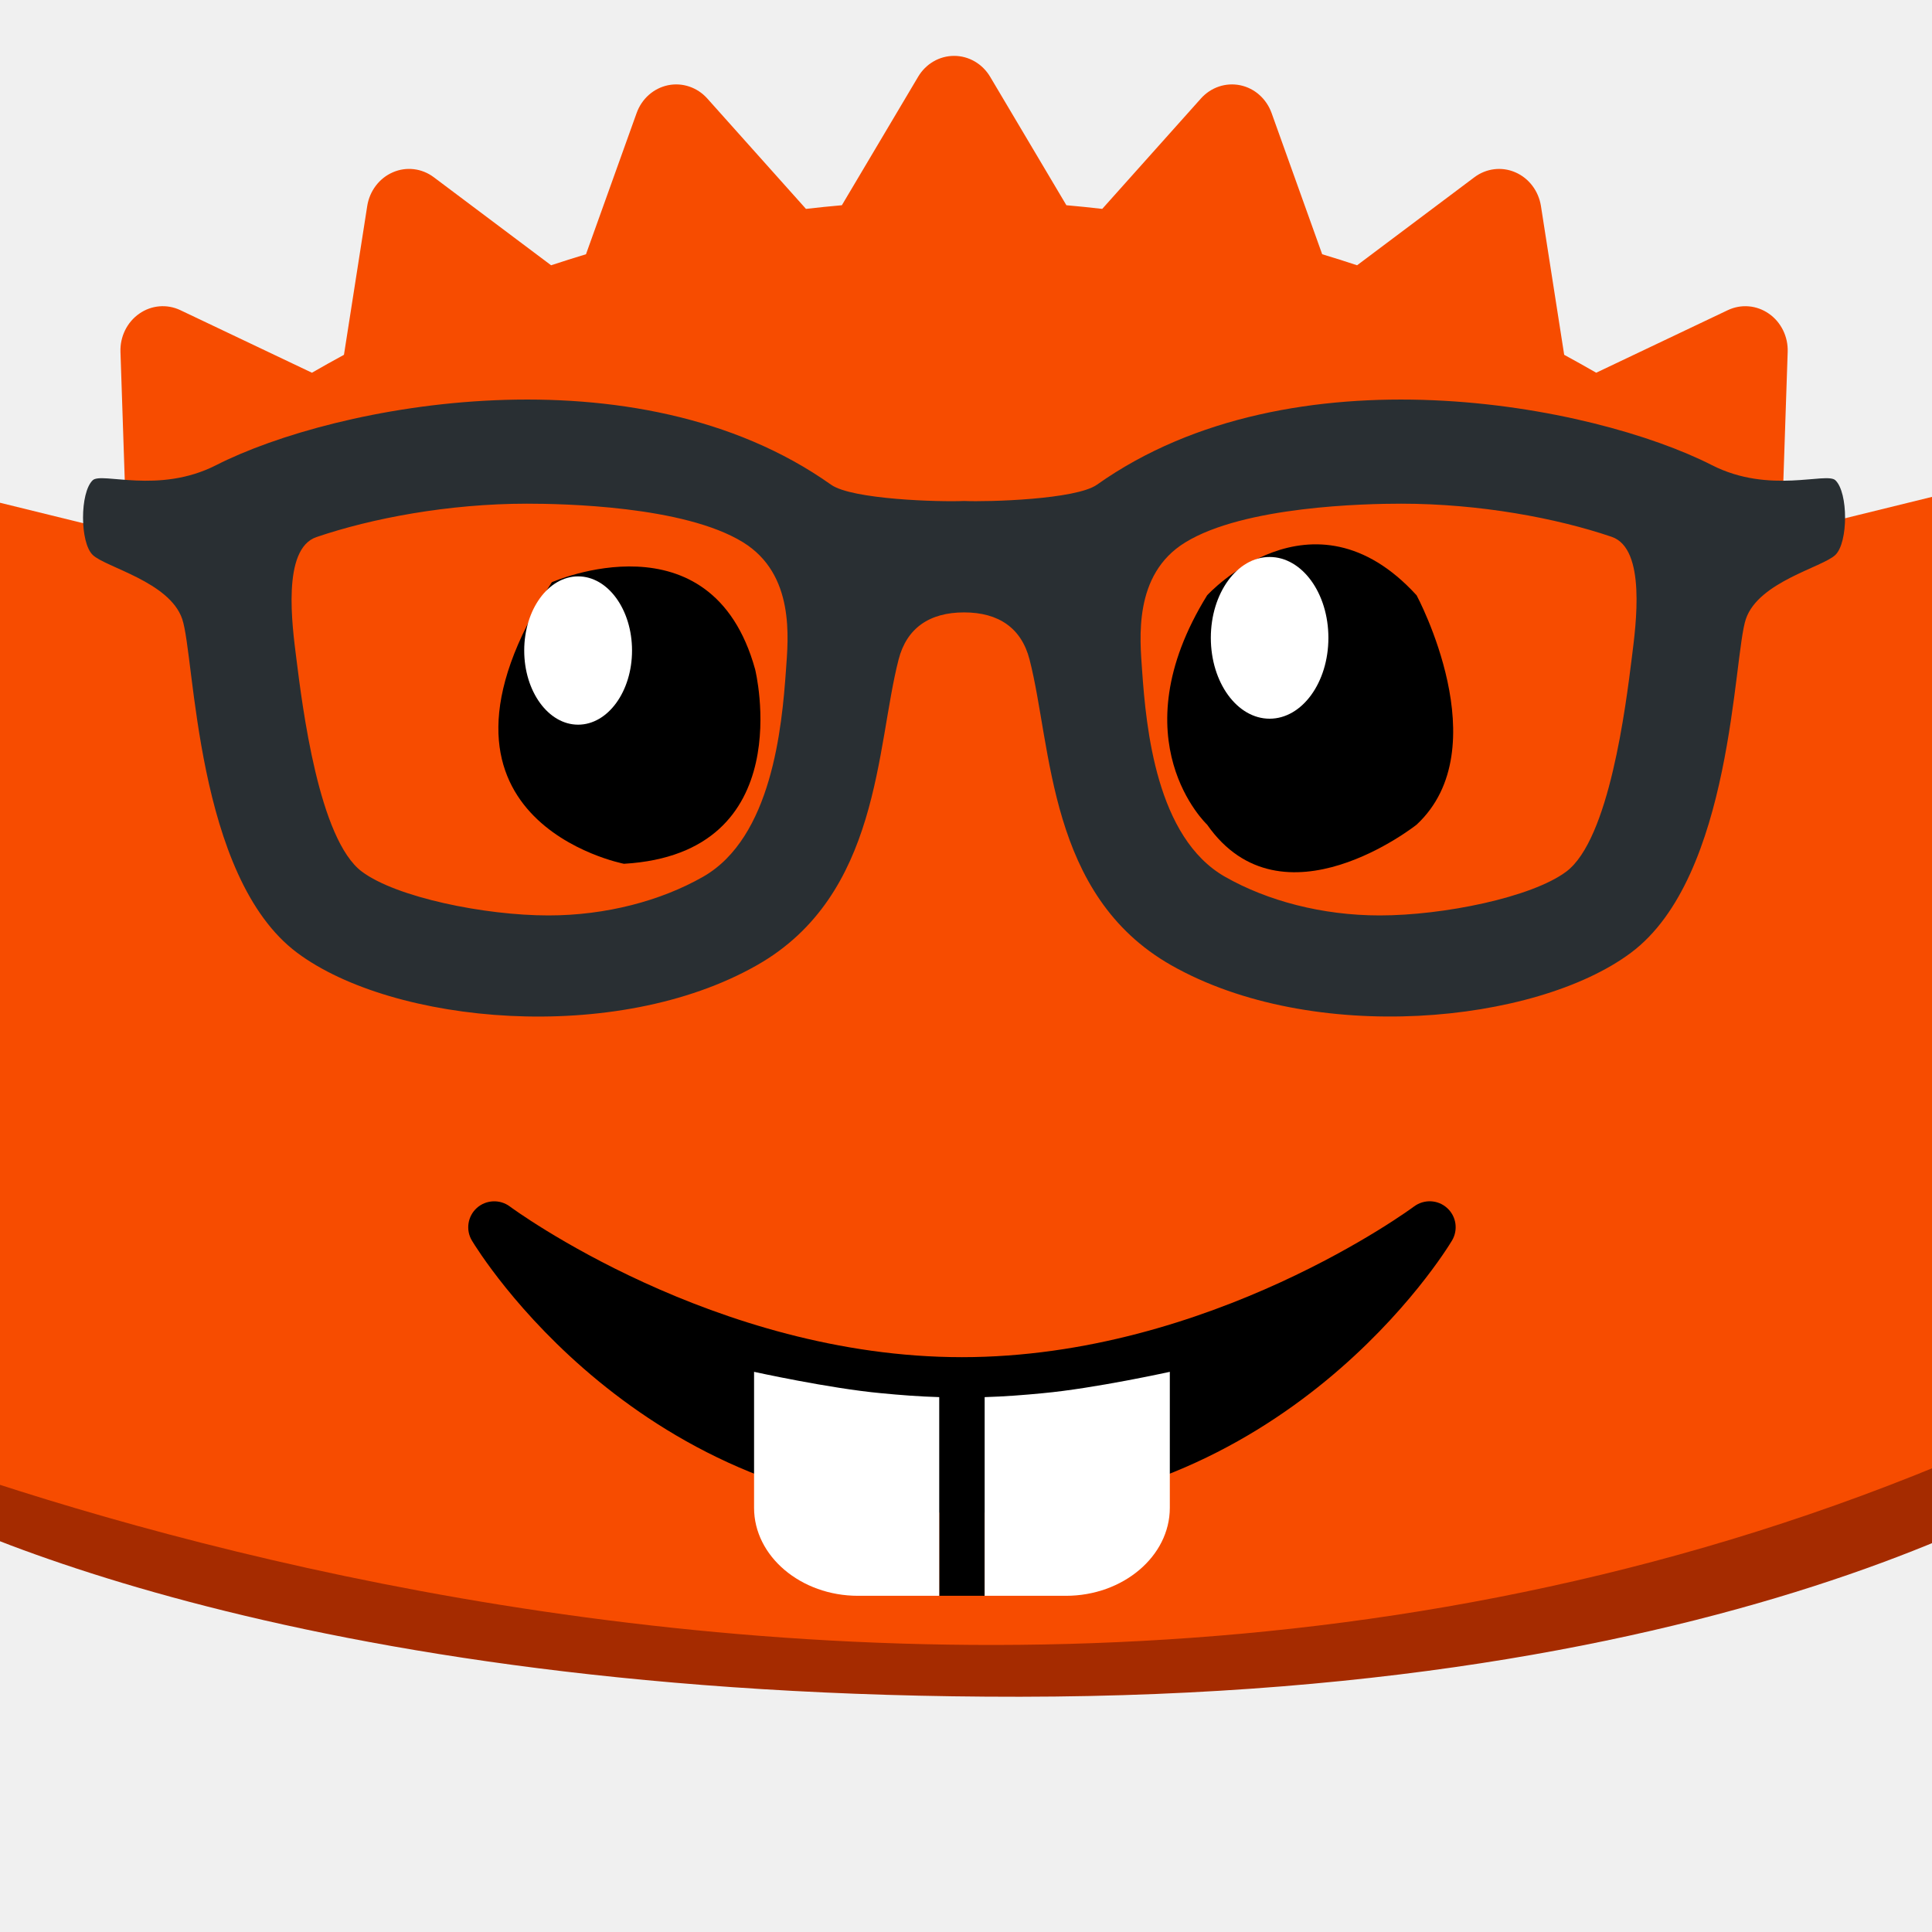
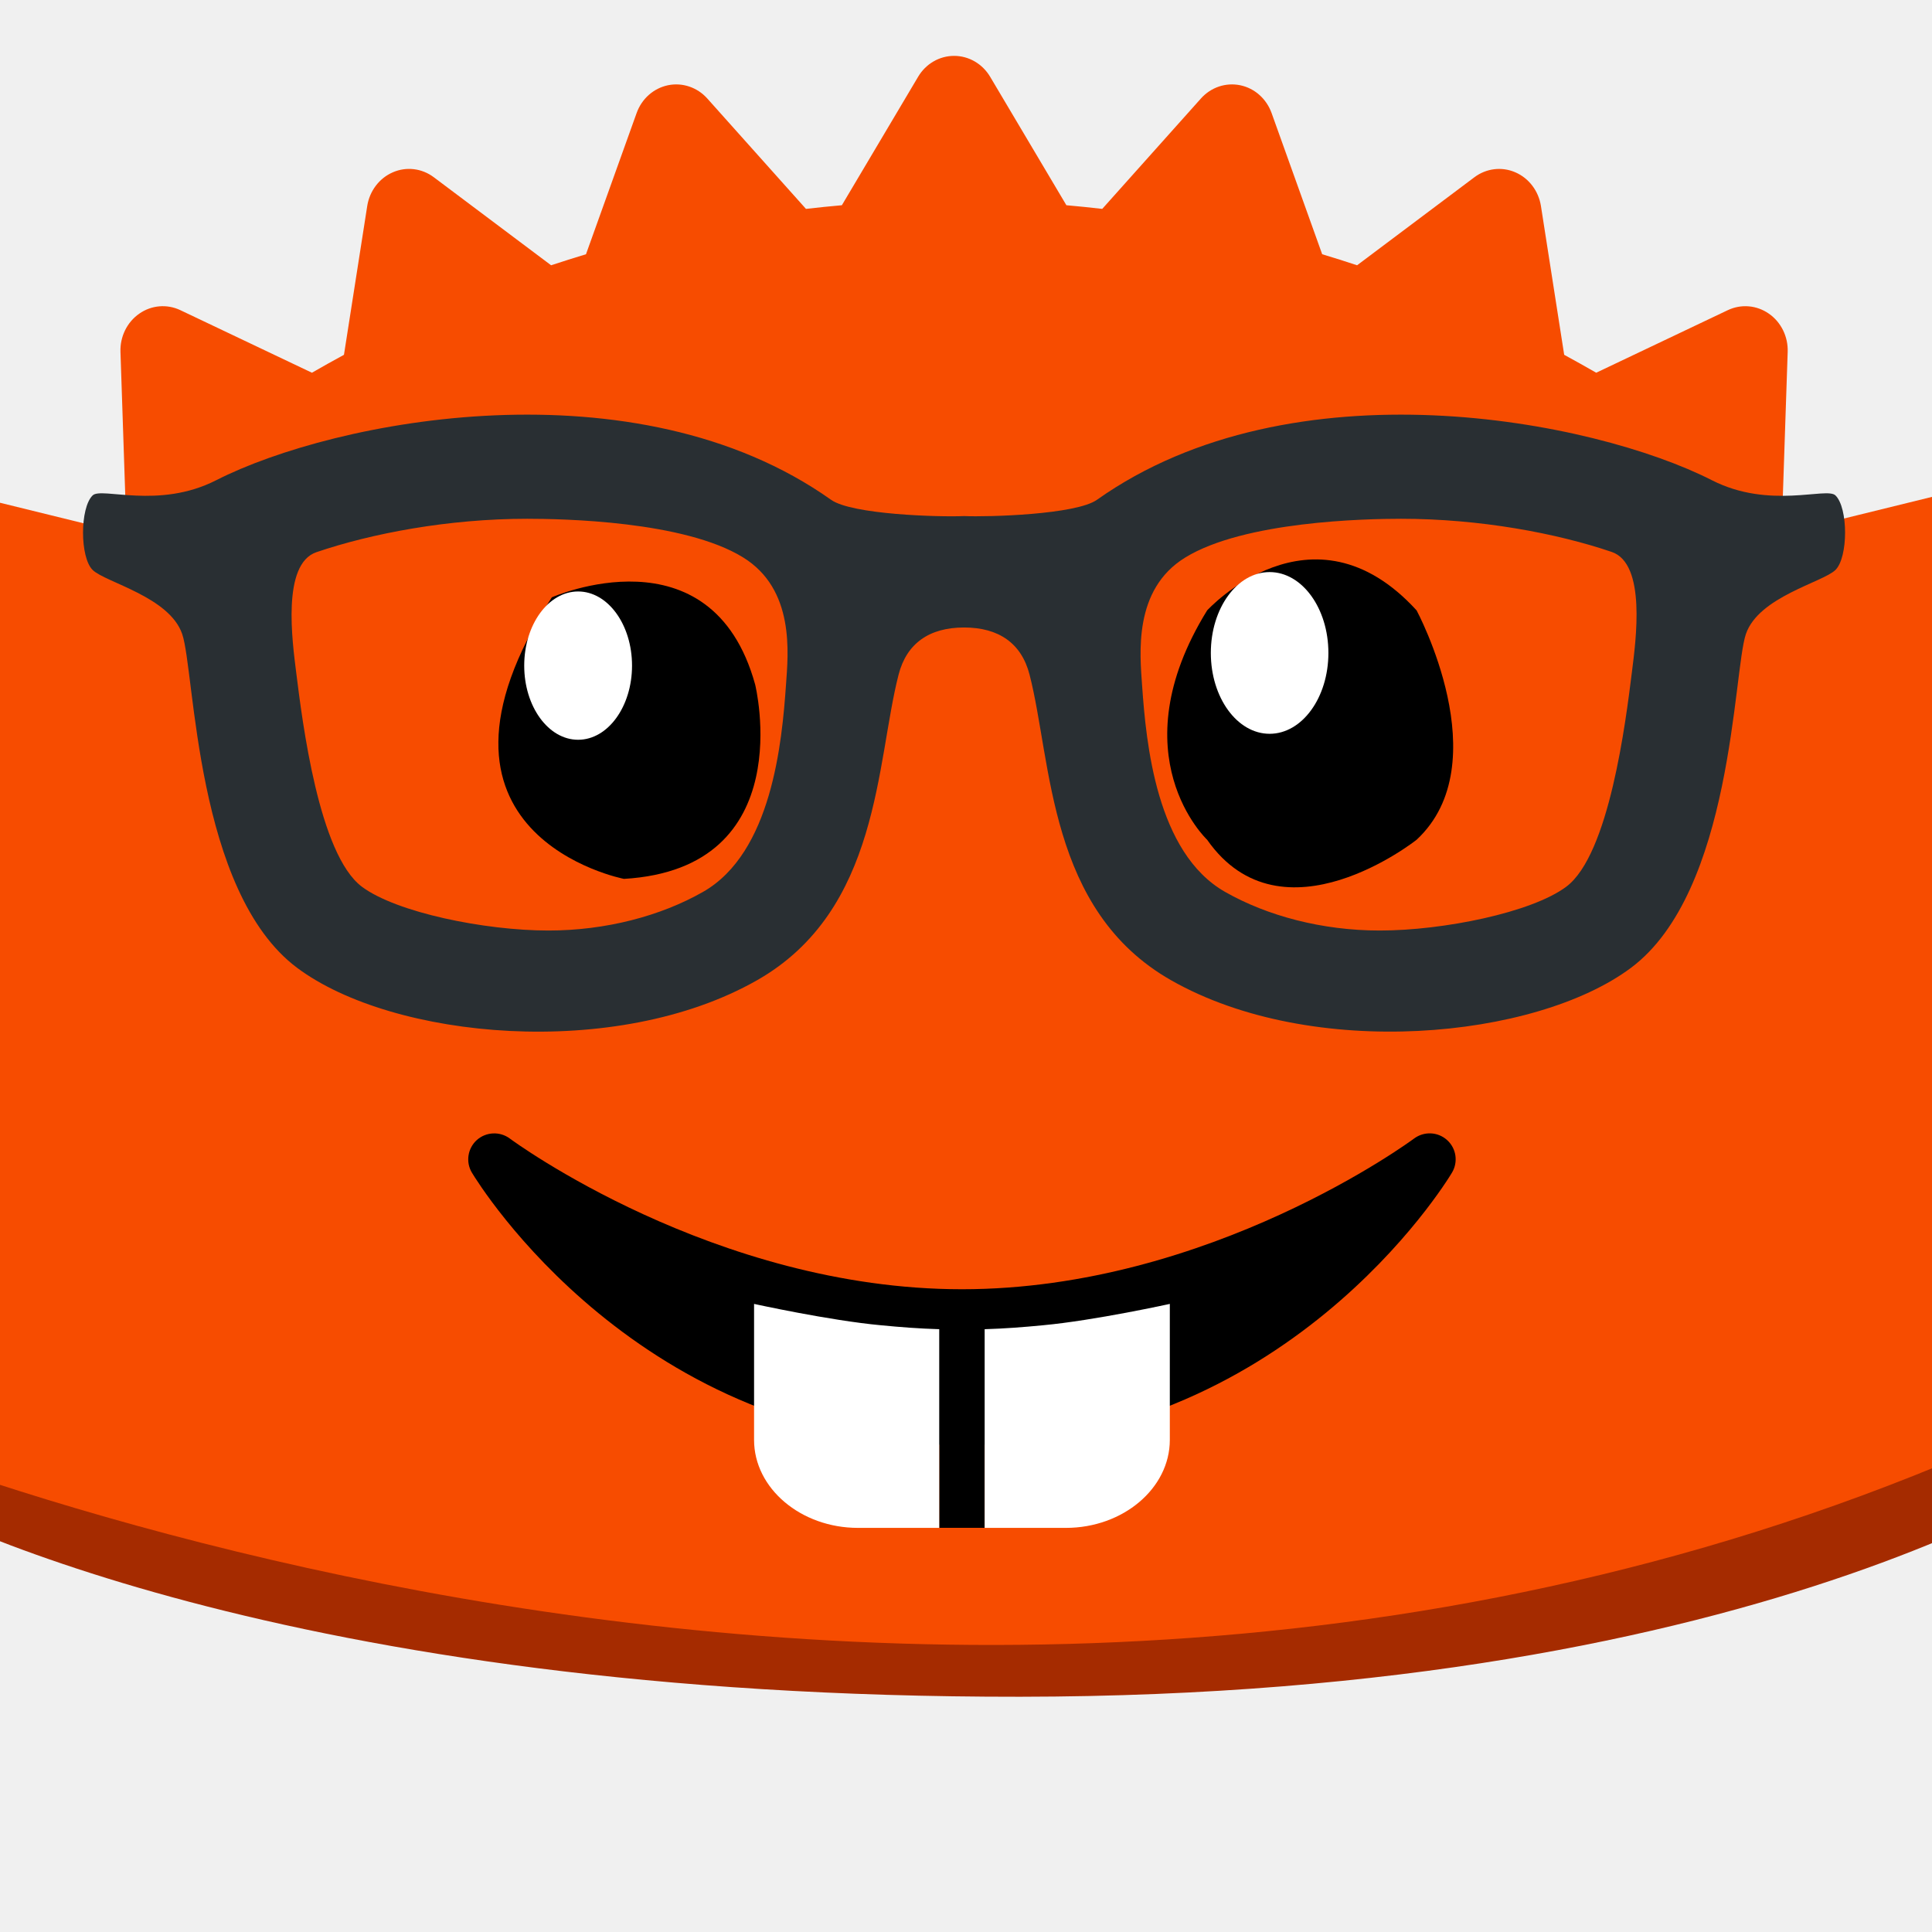
<svg xmlns="http://www.w3.org/2000/svg" width="512" height="512" viewBox="0 0 512 512" version="1.1" xml:space="preserve" style="clip-rule:evenodd;fill-rule:evenodd;stroke-linejoin:round;stroke-miterlimit:1.414" id="svg92">
  <defs id="defs96">
        
        
        
        
        
        
        
        
        
    </defs>
  <g transform="matrix(0.8578531,0,0,0.8578531,598.1537,371.8618)" id="g57">
    <path d="m 0,-7.203 -12.072,-25.006 c 0.063,-0.947 0.111,-1.898 0.111,-2.853 0,-28.346 -29.478,-54.471 -79.069,-75.389 v 17.393 c -4.836,-1.919 -9.871,-3.787 -15.117,-5.593 v -8.108 c -70.874,-25.56 -176.383,-41.778 -294.241,-41.778 -102.973,0 -196.529,12.38 -265.791,32.554 v 28.246 h -0.002 v -34.188 c -70.96,22.55 -114.954,53.877 -114.954,88.515 0,5.46 1.101,10.838 3.217,16.113 l -7.228,12.867 c 0,0 -5.792,7.512 4.406,23.362 8.994,13.977 54.048,68.685 77.827,97.335 10.214,14.687 -25.214,28.474 -24.609,27.599 0.955,-1.386 36.004,-33.701 15.72,-65.163 -9.466,-16.895 -20.768,-39.283 -27.554,-55.819 18.942,11.99 130.23,68.029 357.232,67.801 231.994,-0.232 335.115,-72.851 346.433,-82.737 -3.955,15.889 -17.468,48.033 -28.245,70.638 -17.706,32.331 -24.12,60.478 -23.296,61.87 0.524,0.878 6.565,-8.441 15.476,-23.543 C -51.025,87.37 -11.739,30.974 -3.889,16.608 5.007,0.323 0,-7.203 0,-7.203" style="fill:#a52b00;fill-rule:nonzero" id="path55" />
  </g>
  <g transform="matrix(0.8578531,0,0,0.8578531,658.2807,190.4456)" id="g61">
    <path d="m 0,204.135 -79.343,-58.446 c -0.745,-2.6 -1.49,-5.201 -2.26,-7.781 l 26.062,-37.754 c 2.66,-3.84 3.196,-8.832 1.469,-13.211 -1.731,-4.358 -5.515,-7.482 -9.99,-8.247 l -44.066,-7.479 c -1.709,-3.485 -3.498,-6.916 -5.294,-10.319 L -94.907,18.51 c 1.903,-4.317 1.505,-9.335 -1.022,-13.254 -2.517,-3.937 -6.786,-6.237 -11.338,-6.058 l -44.724,1.625 c -2.315,-3.016 -4.667,-6.003 -7.067,-8.937 l 10.278,-45.432 c 1.042,-4.612 -0.274,-9.443 -3.487,-12.794 -3.195,-3.339 -7.838,-4.722 -12.253,-3.639 l -43.562,10.709 c -2.82,-2.493 -5.688,-4.953 -8.588,-7.365 l 1.567,-46.641 c 0.168,-4.721 -2.033,-9.208 -5.812,-11.829 -3.777,-2.636 -8.57,-3.032 -12.701,-1.074 l -40.638,19.321 c -3.273,-1.878 -6.565,-3.737 -9.892,-5.537 l -7.181,-45.961 c -0.729,-4.656 -3.724,-8.612 -7.919,-10.418 -4.185,-1.817 -8.976,-1.228 -12.648,1.536 l -36.232,27.185 c -3.569,-1.185 -7.153,-2.32 -10.779,-3.407 l -15.617,-43.585 c -1.588,-4.443 -5.25,-7.706 -9.716,-8.624 -4.45,-0.909 -9.028,0.632 -12.114,4.08 l -30.499,34.119 c -3.685,-0.423 -7.377,-0.81 -11.076,-1.131 l -23.549,-39.676 c -2.384,-4.018 -6.597,-6.464 -11.139,-6.464 -4.529,0 -8.75,2.446 -11.118,6.464 l -23.555,39.676 c -3.701,0.321 -7.408,0.708 -11.088,1.131 l -30.499,-34.119 c -3.09,-3.448 -7.684,-4.989 -12.122,-4.08 -4.46,0.93 -8.128,4.181 -9.707,8.624 l -15.629,43.585 c -3.621,1.087 -7.205,2.23 -10.78,3.407 l -36.22,-27.185 c -3.683,-2.774 -8.478,-3.361 -12.668,-1.536 -4.181,1.806 -7.188,5.762 -7.913,10.418 l -7.186,45.961 c -3.322,1.8 -6.614,3.649 -9.895,5.537 l -40.634,-19.321 c -4.127,-1.966 -8.945,-1.562 -12.704,1.074 -3.773,2.621 -5.98,7.108 -5.81,11.829 l 1.562,46.641 c -2.894,2.412 -5.756,4.872 -8.591,7.365 l -43.554,-10.709 c -4.423,-1.074 -9.062,0.3 -12.265,3.639 -3.221,3.351 -4.526,8.182 -3.491,12.794 l 10.257,45.432 c -2.378,2.945 -4.733,5.921 -7.042,8.937 l -44.724,-1.625 c -4.513,-0.135 -8.821,2.121 -11.343,6.058 -2.527,3.919 -2.91,8.937 -1.029,13.254 l 18.528,42.388 c -1.799,3.403 -3.586,6.834 -5.309,10.319 l -44.063,7.479 c -4.479,0.754 -8.252,3.876 -9.994,8.247 -1.728,4.379 -1.167,9.371 1.474,13.211 l 26.066,37.754 c -0.201,0.667 -0.387,1.339 -0.587,2.008 l -73.696,78.285 c 0,0 -11.296,8.851 5.147,29.654 14.5,18.351 88.951,91.096 128.271,129.205 16.606,19.348 27.984,31.329 29.172,30.293 1.876,-1.645 -7.972,-36.847 -40.682,-78.149 -25.216,-37.056 -57.941,-94.049 -50.267,-100.618 0,0 8.729,-11.081 26.242,-19.057 0.641,0.512 -0.662,-0.507 0,0 0,0 369.595,170.491 712.429,2.884 39.164,-7.025 62.873,13.955 62.873,13.955 8.176,4.74 -12.996,63.344 -30.407,102.137 -23.679,44.05 -27.151,78.422 -25.144,79.614 1.268,0.757 9.883,-12.353 22.172,-33.217 C -67.814,332.649 -10.492,252.1 0,232.534 11.895,210.352 0,204.135 0,204.135" style="fill:#f74c00;fill-rule:nonzero" id="path59" />
  </g>
  <rect style="fill:#ffffff;stroke:#ffffff" id="rect1244" width="123.363" height="511.553" x="-123.863" y="0.224" />
  <rect style="clip-rule:evenodd;fill:#ffffff;fill-rule:evenodd;stroke:#ffffff;stroke-linejoin:round;stroke-miterlimit:1.414" id="rect1244-3" width="123.363" height="511.553" x="512.5" y="0.224" />
-   <g id="g1446" transform="matrix(0.7514452,0,0,0.7514452,494.2699,54.54671)">
+   <g id="g1446" transform="matrix(0.7514452,0,0,0.7514452,494.2699,58.54671)">
    <g transform="translate(-232.0404,215.547)" id="g1209" style="clip-rule:evenodd;fill-rule:evenodd;stroke-linejoin:round;stroke-miterlimit:1.414">
      <path d="m 0,-78.192 c 0,0 36.935,-40.443 73.871,0 0,0 29.022,53.927 0,80.887 0,0 -47.487,37.748 -73.871,0 0,0 -31.658,-29.659 0,-80.887" style="fill-rule:nonzero" id="path1207" />
    </g>
    <g transform="translate(-189.2764,152.355)" id="g1213" style="clip-rule:evenodd;fill-rule:evenodd;stroke-linejoin:round;stroke-miterlimit:1.414">
      <path d="m 0,0.004 c 0,15.746 -9.282,28.514 -20.732,28.514 -11.448,0 -20.73,-12.768 -20.73,-28.514 0,-15.75 9.282,-28.518 20.73,-28.518 C -9.282,-28.514 0,-15.746 0,0.004" style="fill:#ffffff;fill-rule:nonzero" id="path1211" />
    </g>
  </g>
-   <g id="g1452" transform="matrix(0.6681715,0,0,0.6681715,411.4235,69.90387)">
+   <g id="g1452" transform="matrix(0.6681715,0,0,0.6681715,411.4235,73.90387)">
    <g transform="translate(-396.8894,209.922)" id="g1217" style="clip-rule:evenodd;fill-rule:evenodd;stroke-linejoin:round;stroke-miterlimit:1.414">
      <path d="m 0,-83.609 c 0,0 63.355,-28.052 80.648,34.562 0,0 18.114,72.98 -52.03,77.099 0,0 -89.444,-17.228 -28.618,-111.661" style="fill-rule:nonzero" id="path1215" />
    </g>
    <g transform="translate(-365.0694,153.39)" id="g1221" style="clip-rule:evenodd;fill-rule:evenodd;stroke-linejoin:round;stroke-miterlimit:1.414">
      <path d="m 0,0.002 c 0,16.239 -9.572,29.409 -21.381,29.409 -11.804,0 -21.379,-13.17 -21.379,-29.409 0,-16.244 9.575,-29.411 21.379,-29.411 C -9.572,-29.409 0,-16.242 0,0.002" style="fill:#ffffff;fill-rule:nonzero" id="path1219" />
    </g>
  </g>
-   <path fill="#664500" d="m 383.489,320.123 c -2.451,-2.217 -6.115,-2.355 -8.745,-0.399 -0.537,0.399 -54.015,39.94 -119.819,39.94 -65.639,0 -119.296,-39.54 -119.819,-39.94 -2.631,-1.956 -6.294,-1.79 -8.745,0.399 -2.438,2.204 -2.989,5.839 -1.295,8.649 1.777,2.961 44.306,72.208 129.859,72.208 85.554,0 128.096,-69.247 129.859,-72.208 1.694,-2.823 1.157,-6.445 -1.295,-8.649 z" id="path244" style="fill:#000000;stroke-width:13.772" />
-   <path fill="#65471b" d="m 254.924,360.916 c -2.038,0 -4.008,-0.151 -6.032,-0.22 v 62.196 h 12.051 v -62.21 c -1.997,0.069 -3.98,0.234 -6.019,0.234 z" id="path246" style="fill:#000000;stroke-width:13.772" />
-   <path fill="#ffffff" d="m 310.014,363.549 c 0.22,-0.047 -19.97,4.406 -33.687,5.665 -5.041,0.49 -10.15,0.886 -15.384,1.037 v 52.654 h 21.526 c 15.15,0 27.545,-10.491 27.545,-23.314 z m -110.179,0 c -0.22,-0.047 19.97,4.406 33.687,5.665 5.041,0.49 10.15,0.886 15.384,1.037 v 52.654 h -21.526 c -15.15,0 -27.545,-10.491 -27.545,-23.314 z" id="path248" style="stroke-width:12.67" />
-   <path fill="#292f33" d="m 486.41,127.283 c -2.355,-2.286 -17.45,3.774 -32.723,-4.008 -31.511,-16.059 -111.143,-31.552 -162.982,5.178 -5.55,3.925 -28.743,4.586 -35.23,4.311 -6.487,0.289 -29.679,-0.372 -35.23,-4.311 -51.825,-36.731 -131.457,-21.237 -162.968,-5.178 -15.274,7.781 -30.368,1.722 -32.723,4.008 -3.402,3.292 -3.402,16.472 0.014,19.777 3.388,3.292 20.342,7.093 23.716,16.968 3.402,9.889 3.429,68.283 30.478,88.473 25.327,18.896 84.411,24.584 121.858,3.278 32.668,-18.579 31.525,-57.692 37.516,-80.995 2.135,-8.305 8.153,-12.492 17.353,-12.492 9.2,0 15.218,4.187 17.353,12.492 5.991,23.289 4.834,62.416 37.516,80.995 37.447,21.292 96.53,15.604 121.844,-3.278 27.063,-20.176 27.09,-78.585 30.478,-88.473 3.374,-9.875 20.328,-13.69 23.716,-16.968 3.416,-3.305 3.429,-16.485 0.014,-19.777 z m -278.118,50.269 c -1.06,15.218 -3.774,44.443 -21.994,54.814 -11.169,6.363 -25.727,10.233 -40.959,10.233 h -0.014 c -16.871,0 -40.257,-4.779 -49.401,-11.596 -11.431,-8.525 -15.783,-43.617 -17.422,-56.742 -1.047,-8.36 -3.856,-28.784 5.344,-31.924 14.599,-4.972 34.968,-8.856 55.805,-8.856 9.544,0 41.606,0.592 57.224,10.205 13.841,8.498 12.009,25.493 11.417,33.866 z m 224.186,-3.484 c -1.639,13.139 -5.991,48.41 -17.422,56.935 -9.145,6.817 -32.53,11.596 -49.401,11.596 h -0.014 c -15.246,0 -29.79,-3.87 -40.973,-10.233 -18.221,-10.357 -20.934,-39.403 -21.994,-54.621 -0.578,-8.374 -2.424,-25.493 11.417,-33.99 15.632,-9.613 47.68,-10.274 57.224,-10.274 20.837,0 41.193,3.815 55.806,8.787 9.2,3.14 6.404,23.441 5.357,31.8 z" id="path252" style="stroke-width:13.772" />
+   <path fill="#664500" d="m 383.489,302.123 c -2.451,-2.217 -6.115,-2.355 -8.745,-0.399 -0.537,0.399 -54.015,39.94 -119.819,39.94 -65.639,0 -119.296,-39.54 -119.819,-39.94 -2.631,-1.956 -6.294,-1.79 -8.745,0.399 -2.438,2.204 -2.989,5.839 -1.295,8.649 1.777,2.961 44.306,72.208 129.859,72.208 85.554,0 128.096,-69.247 129.859,-72.208 1.694,-2.823 1.157,-6.445 -1.295,-8.649 z" id="path244" style="fill:#000000;stroke-width:13.772" />
+   <path fill="#65471b" d="m 254.924,342.916 c -2.038,0 -4.008,-0.151 -6.032,-0.22 v 62.196 h 12.051 v -62.21 c -1.997,0.069 -3.98,0.234 -6.019,0.234 z" id="path246" style="fill:#000000;stroke-width:13.772" />
+   <path fill="#ffffff" d="m 310.014,345.549 c 0.22,-0.047 -19.97,4.406 -33.687,5.665 -5.041,0.49 -10.15,0.886 -15.384,1.037 v 52.654 h 21.526 c 15.15,0 27.545,-10.491 27.545,-23.314 z m -110.179,0 c -0.22,-0.047 19.97,4.406 33.687,5.665 5.041,0.49 10.15,0.886 15.384,1.037 v 52.654 h -21.526 c -15.15,0 -27.545,-10.491 -27.545,-23.314 z" id="path248" style="stroke-width:12.67" />
+   <path fill="#292f33" d="m 486.41,131.283 c -2.355,-2.286 -17.45,3.774 -32.723,-4.008 -31.511,-16.059 -111.143,-31.552 -162.982,5.178 -5.55,3.925 -28.743,4.586 -35.23,4.311 -6.487,0.289 -29.679,-0.372 -35.23,-4.311 -51.825,-36.731 -131.457,-21.237 -162.968,-5.178 -15.274,7.781 -30.368,1.722 -32.723,4.008 -3.402,3.292 -3.402,16.472 0.014,19.777 3.388,3.292 20.342,7.093 23.716,16.968 3.402,9.889 3.429,68.283 30.478,88.473 25.327,18.896 84.411,24.584 121.858,3.278 32.668,-18.579 31.525,-57.692 37.516,-80.995 2.135,-8.305 8.153,-12.492 17.353,-12.492 9.2,0 15.218,4.187 17.353,12.492 5.991,23.289 4.834,62.416 37.516,80.995 37.447,21.292 96.53,15.604 121.844,-3.278 27.063,-20.176 27.09,-78.585 30.478,-88.473 3.374,-9.875 20.328,-13.69 23.716,-16.968 3.416,-3.305 3.429,-16.485 0.014,-19.777 z m -278.118,50.269 c -1.06,15.218 -3.774,44.443 -21.994,54.814 -11.169,6.363 -25.727,10.233 -40.959,10.233 h -0.014 c -16.871,0 -40.257,-4.779 -49.401,-11.596 -11.431,-8.525 -15.783,-43.617 -17.422,-56.742 -1.047,-8.36 -3.856,-28.784 5.344,-31.924 14.599,-4.972 34.968,-8.856 55.805,-8.856 9.544,0 41.606,0.592 57.224,10.205 13.841,8.498 12.009,25.493 11.417,33.866 z m 224.186,-3.484 c -1.639,13.139 -5.991,48.41 -17.422,56.935 -9.145,6.817 -32.53,11.596 -49.401,11.596 h -0.014 c -15.246,0 -29.79,-3.87 -40.973,-10.233 -18.221,-10.357 -20.934,-39.403 -21.994,-54.621 -0.578,-8.374 -2.424,-25.493 11.417,-33.99 15.632,-9.613 47.68,-10.274 57.224,-10.274 20.837,0 41.193,3.815 55.806,8.787 9.2,3.14 6.404,23.441 5.357,31.8 z" id="path252" style="stroke-width:13.772" />
</svg>
